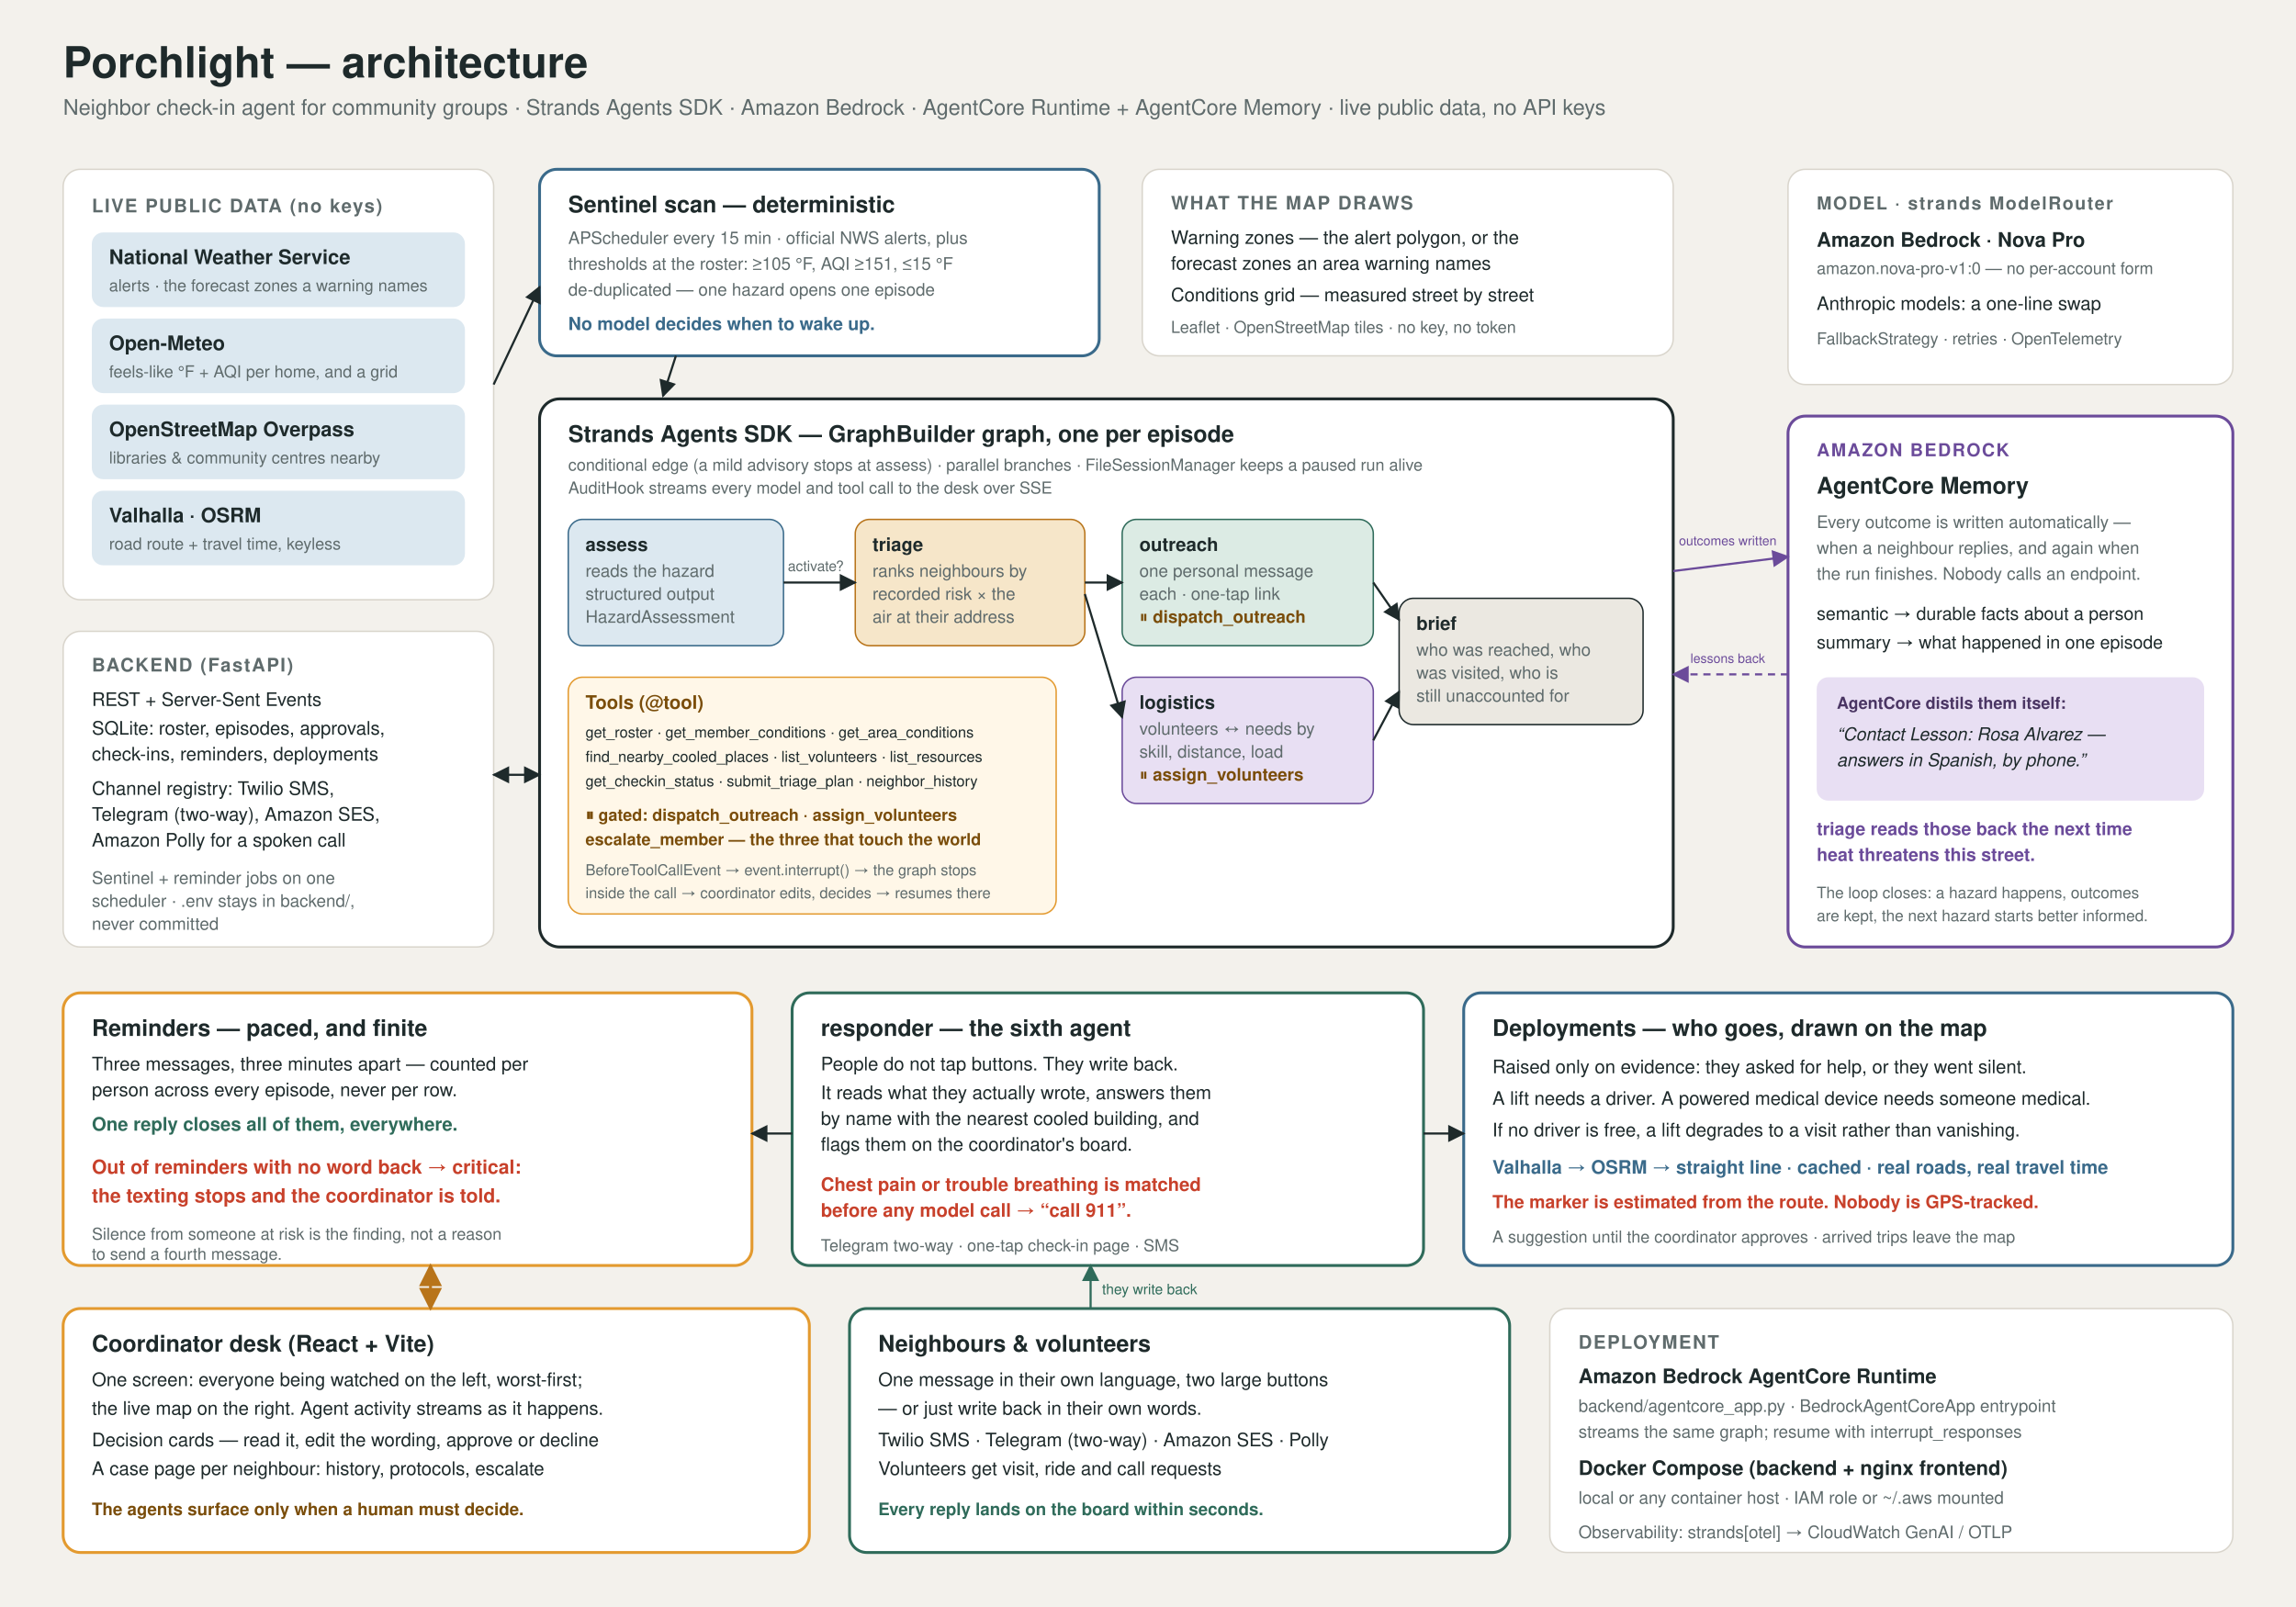
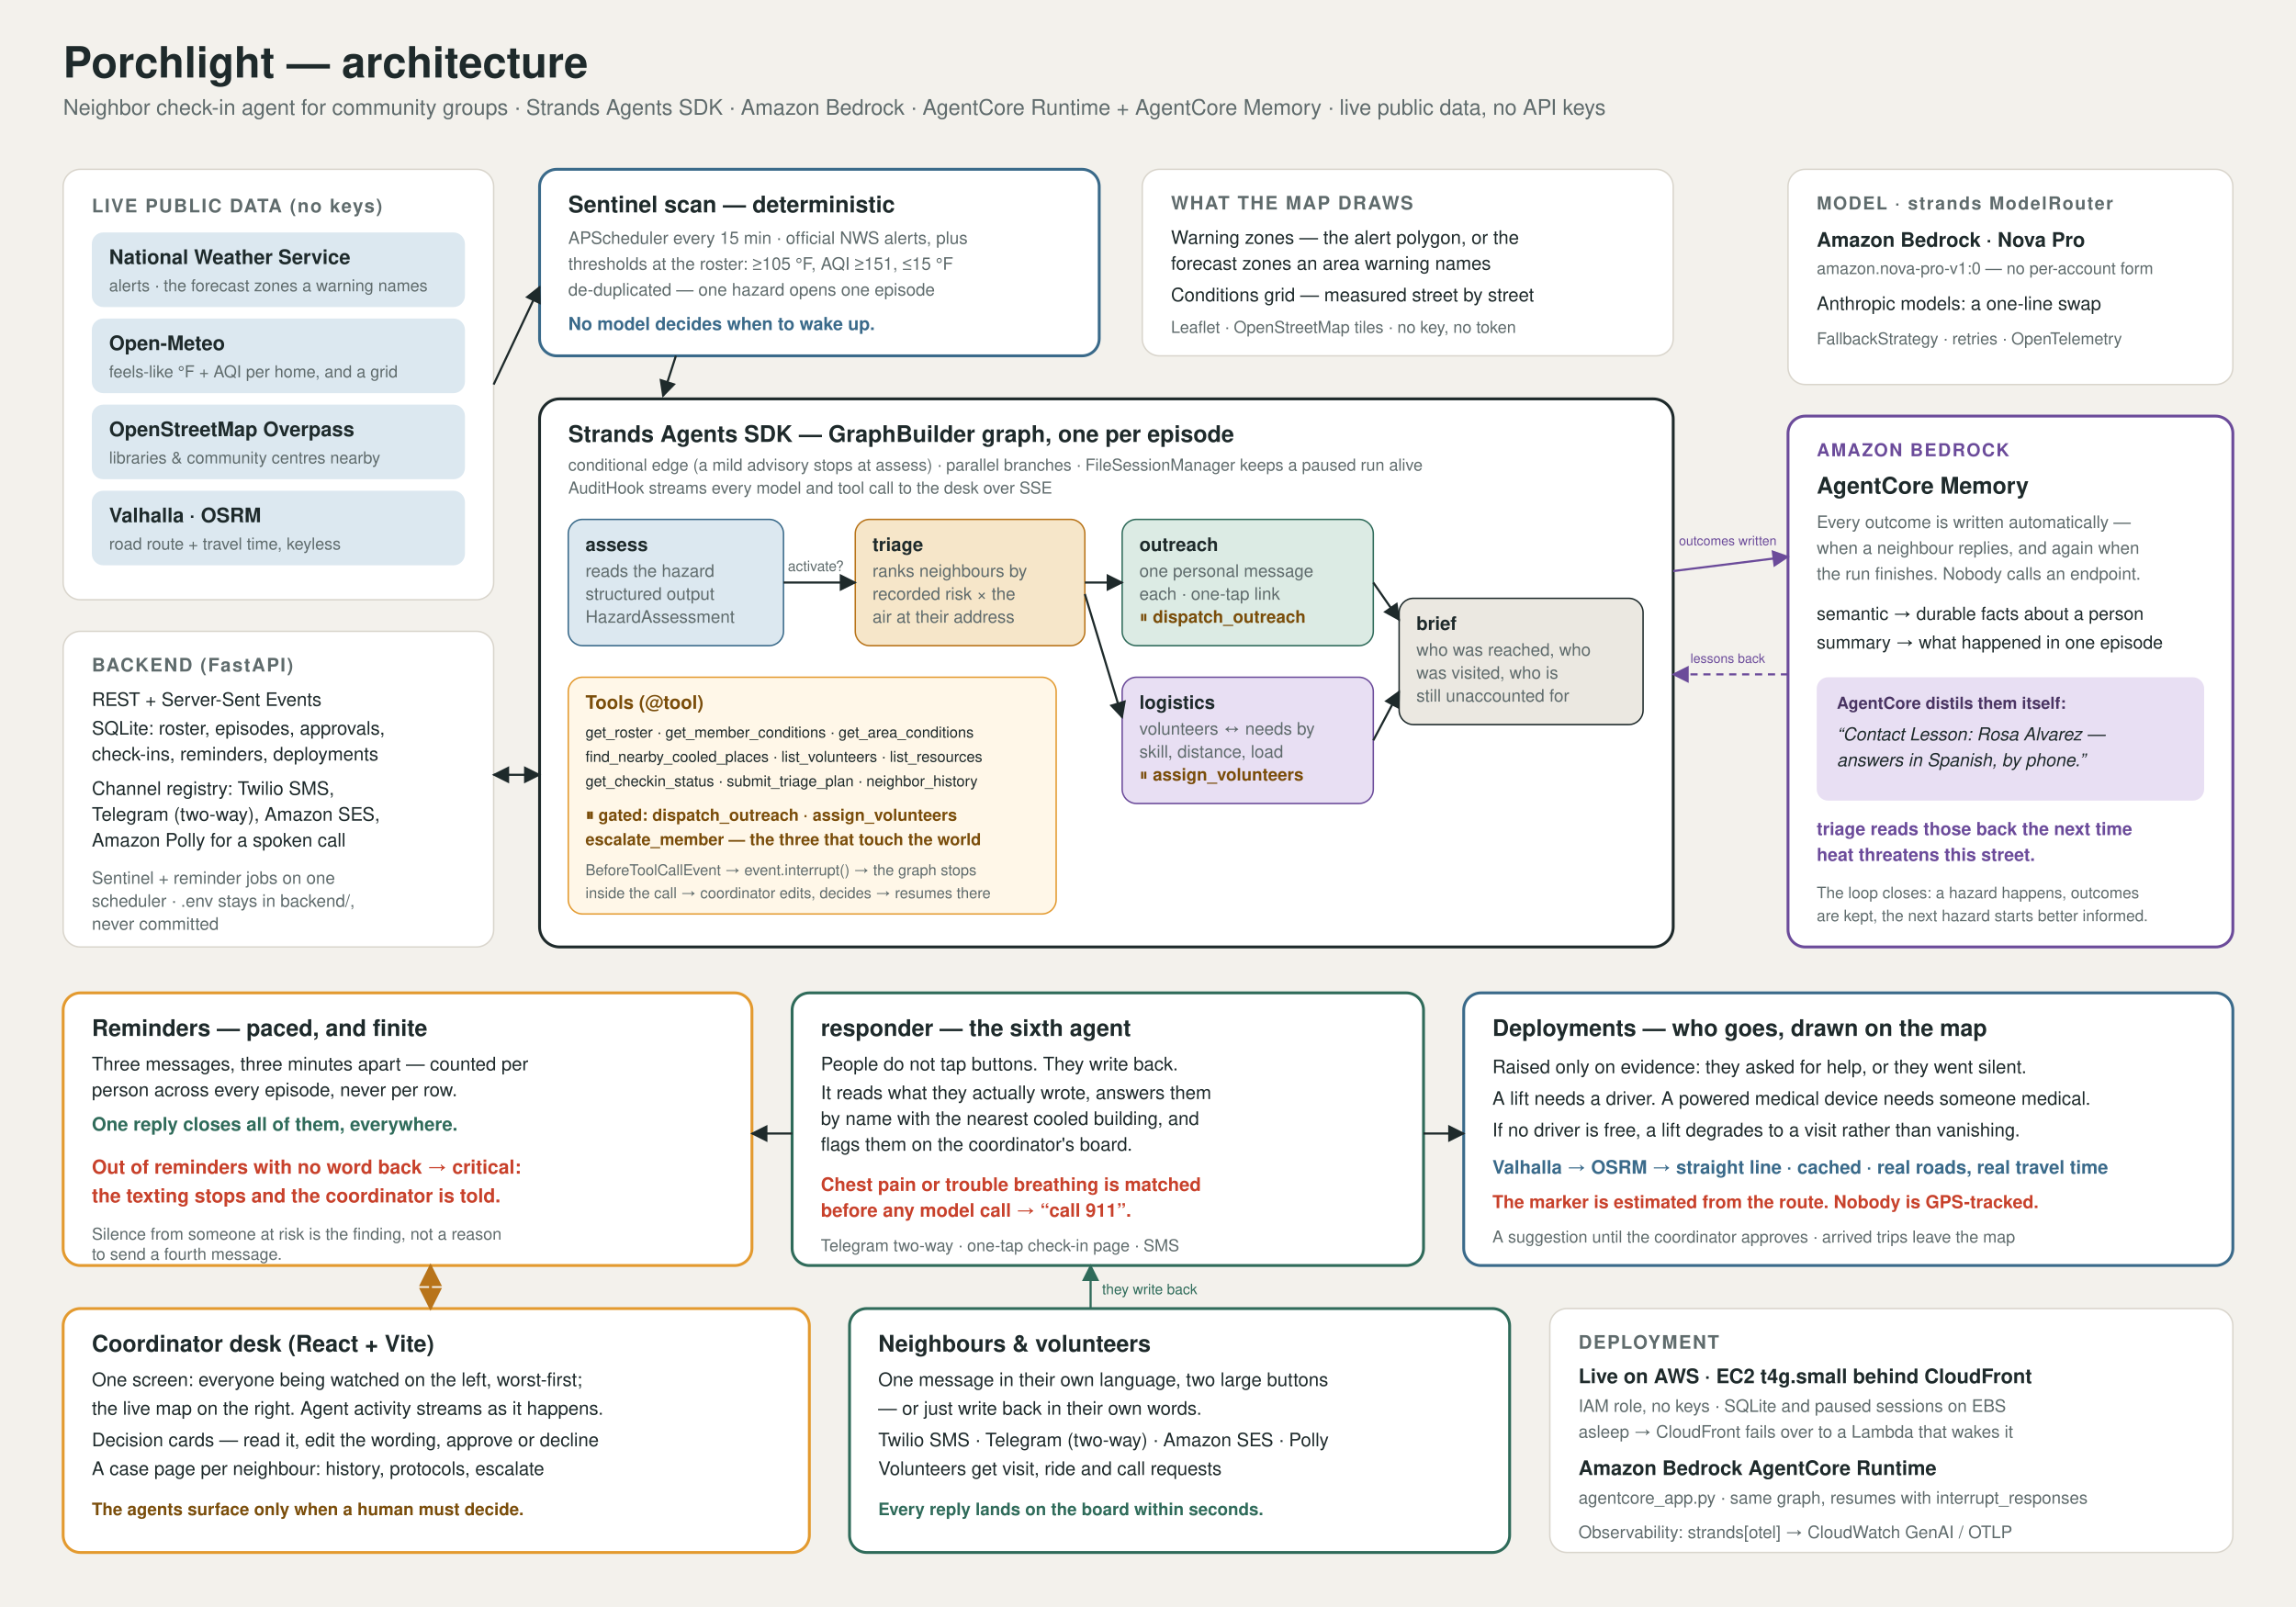
<svg xmlns="http://www.w3.org/2000/svg" width="1600" height="1120" viewBox="0 0 1600 1120" font-family="IBM Plex Sans, Helvetica, Arial, sans-serif">
  <defs>
    <marker id="arr" viewBox="0 0 10 10" refX="9" refY="5" markerWidth="8" markerHeight="8" orient="auto-start-reverse">
      <path d="M0 0L10 5L0 10z" fill="#1e2a2b" />
    </marker>
    <marker id="arrA" viewBox="0 0 10 10" refX="9" refY="5" markerWidth="8" markerHeight="8" orient="auto-start-reverse">
      <path d="M0 0L10 5L0 10z" fill="#b8741a" />
    </marker>
    <marker id="arrV" viewBox="0 0 10 10" refX="9" refY="5" markerWidth="8" markerHeight="8" orient="auto-start-reverse">
      <path d="M0 0L10 5L0 10z" fill="#6b4b9a" />
    </marker>
    <marker id="arrG" viewBox="0 0 10 10" refX="9" refY="5" markerWidth="8" markerHeight="8" orient="auto-start-reverse">
      <path d="M0 0L10 5L0 10z" fill="#2f6b5a" />
    </marker>
  </defs>
  <rect width="1600" height="1120" fill="#f3f1ec" />
  <text x="44" y="54" font-size="30" font-weight="700" fill="#1e2a2b">Porchlight — architecture</text>
  <text x="44" y="80" font-size="15" fill="#5f6b6c">Neighbor check-in agent for community groups · Strands Agents SDK · Amazon Bedrock · AgentCore Runtime + AgentCore Memory · live public data, no API keys</text>
  <rect x="44" y="118" width="300" height="300" rx="12" fill="#ffffff" stroke="#d9d5cc" />
  <text x="64" y="148" font-size="13" font-weight="700" fill="#5f6b6c" letter-spacing="1">LIVE PUBLIC DATA (no keys)</text>
  <rect x="64" y="162" width="260" height="52" rx="8" fill="#dce8f0" />
  <text x="76" y="184" font-size="14" font-weight="600" fill="#1e2a2b">National Weather Service</text>
  <text x="76" y="203" font-size="11.5" fill="#5f6b6c">alerts · the forecast zones a warning names</text>
  <rect x="64" y="222" width="260" height="52" rx="8" fill="#dce8f0" />
  <text x="76" y="244" font-size="14" font-weight="600" fill="#1e2a2b">Open-Meteo</text>
  <text x="76" y="263" font-size="11.5" fill="#5f6b6c">feels-like °F + AQI per home, and a grid</text>
  <rect x="64" y="282" width="260" height="52" rx="8" fill="#dce8f0" />
  <text x="76" y="304" font-size="14" font-weight="600" fill="#1e2a2b">OpenStreetMap Overpass</text>
  <text x="76" y="323" font-size="11.5" fill="#5f6b6c">libraries &amp; community centres nearby</text>
  <rect x="64" y="342" width="260" height="52" rx="8" fill="#dce8f0" />
  <text x="76" y="364" font-size="14" font-weight="600" fill="#1e2a2b">Valhalla · OSRM</text>
  <text x="76" y="383" font-size="11.5" fill="#5f6b6c">road route + travel time, keyless</text>
  <rect x="376" y="118" width="390" height="130" rx="12" fill="#ffffff" stroke="#3a6a8a" stroke-width="2" />
  <text x="396" y="148" font-size="16" font-weight="700" fill="#1e2a2b">Sentinel scan — deterministic</text>
  <text x="396" y="170" font-size="12" fill="#5f6b6c">APScheduler every 15 min · official NWS alerts, plus</text>
  <text x="396" y="188" font-size="12" fill="#5f6b6c">thresholds at the roster: ≥105 °F, AQI ≥151, ≤15 °F</text>
  <text x="396" y="206" font-size="12" fill="#5f6b6c">de-duplicated — one hazard opens one episode</text>
  <text x="396" y="230" font-size="12.5" font-weight="600" fill="#3a6a8a">No model decides when to wake up.</text>
  <line x1="344" y1="268" x2="376" y2="200" stroke="#1e2a2b" stroke-width="1.5" marker-end="url(#arr)" />
  <rect x="796" y="118" width="370" height="130" rx="12" fill="#ffffff" stroke="#d9d5cc" />
  <text x="816" y="146" font-size="13" font-weight="700" fill="#5f6b6c" letter-spacing="1">WHAT THE MAP DRAWS</text>
  <text x="816" y="170" font-size="13" fill="#1e2a2b">Warning zones — the alert polygon, or the</text>
  <text x="816" y="188" font-size="13" fill="#1e2a2b">forecast zones an area warning names</text>
  <text x="816" y="210" font-size="13" fill="#1e2a2b">Conditions grid — measured street by street</text>
  <text x="816" y="232" font-size="11.5" fill="#5f6b6c">Leaflet · OpenStreetMap tiles · no key, no token</text>
  <rect x="1246" y="118" width="310" height="150" rx="12" fill="#ffffff" stroke="#d9d5cc" />
  <text x="1266" y="146" font-size="12.5" font-weight="700" fill="#5f6b6c" letter-spacing="1">MODEL · strands ModelRouter</text>
  <text x="1266" y="172" font-size="14" font-weight="600" fill="#1e2a2b">Amazon Bedrock · Nova Pro</text>
  <text x="1266" y="191" font-size="11.5" fill="#5f6b6c">amazon.nova-pro-v1:0 — no per-account form</text>
  <text x="1266" y="216" font-size="13" fill="#1e2a2b">Anthropic models: a one-line swap</text>
  <text x="1266" y="240" font-size="11.5" fill="#5f6b6c">FallbackStrategy · retries · OpenTelemetry</text>
  <rect x="376" y="278" width="790" height="382" rx="14" fill="#ffffff" stroke="#1e2a2b" stroke-width="2" />
  <text x="396" y="308" font-size="16" font-weight="700" fill="#1e2a2b">Strands Agents SDK — GraphBuilder graph, one per episode</text>
  <text x="396" y="328" font-size="11.5" fill="#5f6b6c">conditional edge (a mild advisory stops at assess) · parallel branches · FileSessionManager keeps a paused run alive</text>
  <text x="396" y="344" font-size="11.5" fill="#5f6b6c">AuditHook streams every model and tool call to the desk over SSE</text>
  <g font-size="12">
    <rect x="396" y="362" width="150" height="88" rx="10" fill="#dce8f0" stroke="#3a6a8a" />
    <text x="408" y="384" font-size="13" font-weight="700" fill="#1e2a2b">assess</text>
    <text x="408" y="402" fill="#5f6b6c">reads the hazard</text>
    <text x="408" y="418" fill="#5f6b6c">structured output</text>
    <text x="408" y="434" fill="#5f6b6c">HazardAssessment</text>
    <rect x="596" y="362" width="160" height="88" rx="10" fill="#f6e6c9" stroke="#b8741a" />
    <text x="608" y="384" font-size="13" font-weight="700" fill="#1e2a2b">triage</text>
    <text x="608" y="402" fill="#5f6b6c">ranks neighbours by</text>
    <text x="608" y="418" fill="#5f6b6c">recorded risk × the</text>
    <text x="608" y="434" fill="#5f6b6c">air at their address</text>
    <rect x="782" y="362" width="175" height="88" rx="10" fill="#dcebe4" stroke="#2f6b5a" />
    <text x="794" y="384" font-size="13" font-weight="700" fill="#1e2a2b">outreach</text>
    <text x="794" y="402" fill="#5f6b6c">one personal message</text>
    <text x="794" y="418" fill="#5f6b6c">each · one-tap link</text>
    <text x="794" y="434" font-weight="600" fill="#7a4d0a">⏸ dispatch_outreach</text>
    <rect x="782" y="472" width="175" height="88" rx="10" fill="#e8dff3" stroke="#6b4b9a" />
    <text x="794" y="494" font-size="13" font-weight="700" fill="#1e2a2b">logistics</text>
    <text x="794" y="512" fill="#5f6b6c">volunteers ↔ needs by</text>
    <text x="794" y="528" fill="#5f6b6c">skill, distance, load</text>
    <text x="794" y="544" font-weight="600" fill="#7a4d0a">⏸ assign_volunteers</text>
    <rect x="975" y="417" width="170" height="88" rx="10" fill="#ebe8e1" stroke="#1e2a2b" />
    <text x="987" y="439" font-size="13" font-weight="700" fill="#1e2a2b">brief</text>
    <text x="987" y="457" fill="#5f6b6c">who was reached, who</text>
    <text x="987" y="473" fill="#5f6b6c">was visited, who is</text>
    <text x="987" y="489" fill="#5f6b6c">still unaccounted for</text>
  </g>
  <line x1="546" y1="406" x2="596" y2="406" stroke="#1e2a2b" stroke-width="1.5" marker-end="url(#arr)" />
  <text x="549" y="398" font-size="10" fill="#5f6b6c">activate?</text>
  <line x1="756" y1="406" x2="782" y2="406" stroke="#1e2a2b" stroke-width="1.5" marker-end="url(#arr)" />
  <line x1="756" y1="414" x2="782" y2="500" stroke="#1e2a2b" stroke-width="1.5" marker-end="url(#arr)" />
  <line x1="957" y1="406" x2="975" y2="432" stroke="#1e2a2b" stroke-width="1.5" marker-end="url(#arr)" />
  <line x1="957" y1="516" x2="975" y2="482" stroke="#1e2a2b" stroke-width="1.5" marker-end="url(#arr)" />
  <line x1="471" y1="248" x2="462" y2="276" stroke="#1e2a2b" stroke-width="1.5" marker-end="url(#arr)" />
  <rect x="396" y="472" width="340" height="165" rx="10" fill="#fff7e8" stroke="#e39a2f" />
  <text x="408" y="494" font-size="13" font-weight="700" fill="#7a4d0a">Tools (@tool)</text>
  <text x="408" y="514" font-size="10.5" fill="#1e2a2b">get_roster · get_member_conditions · get_area_conditions</text>
  <text x="408" y="531" font-size="10.5" fill="#1e2a2b">find_nearby_cooled_places · list_volunteers · list_resources</text>
  <text x="408" y="548" font-size="10.5" fill="#1e2a2b">get_checkin_status · submit_triage_plan · neighbor_history</text>
  <text x="408" y="572" font-size="11.5" font-weight="700" fill="#7a4d0a">⏸ gated: dispatch_outreach · assign_volunteers</text>
  <text x="408" y="589" font-size="11.5" font-weight="700" fill="#7a4d0a">escalate_member — the three that touch the world</text>
  <text x="408" y="610" font-size="10.5" fill="#5f6b6c">BeforeToolCallEvent → event.interrupt() → the graph stops</text>
  <text x="408" y="626" font-size="10.5" fill="#5f6b6c">inside the call → coordinator edits, decides → resumes there</text>
  <rect x="1246" y="290" width="310" height="370" rx="12" fill="#ffffff" stroke="#6b4b9a" stroke-width="2" />
  <text x="1266" y="318" font-size="12.5" font-weight="700" fill="#6b4b9a" letter-spacing="1">AMAZON BEDROCK</text>
  <text x="1266" y="344" font-size="16" font-weight="700" fill="#1e2a2b">AgentCore Memory</text>
  <text x="1266" y="368" font-size="12" fill="#5f6b6c">Every outcome is written automatically —</text>
  <text x="1266" y="386" font-size="12" fill="#5f6b6c">when a neighbour replies, and again when</text>
  <text x="1266" y="404" font-size="12" fill="#5f6b6c">the run finishes. Nobody calls an endpoint.</text>
  <text x="1266" y="432" font-size="12.5" fill="#1e2a2b">semantic → durable facts about a person</text>
  <text x="1266" y="452" font-size="12.5" fill="#1e2a2b">summary → what happened in one episode</text>
  <rect x="1266" y="472" width="270" height="86" rx="8" fill="#e8dff3" />
  <text x="1280" y="494" font-size="11.5" font-weight="700" fill="#4a3563">AgentCore distils them itself:</text>
  <text x="1280" y="516" font-size="12.5" font-style="italic" fill="#1e2a2b">“Contact Lesson: Rosa Alvarez —</text>
  <text x="1280" y="534" font-size="12.5" font-style="italic" fill="#1e2a2b">answers in Spanish, by phone.”</text>
  <text x="1266" y="582" font-size="12.5" font-weight="600" fill="#6b4b9a">triage reads those back the next time</text>
  <text x="1266" y="600" font-size="12.5" font-weight="600" fill="#6b4b9a">heat threatens this street.</text>
  <text x="1266" y="626" font-size="11" fill="#5f6b6c">The loop closes: a hazard happens, outcomes</text>
  <text x="1266" y="642" font-size="11" fill="#5f6b6c">are kept, the next hazard starts better informed.</text>
  <line x1="1166" y1="398" x2="1246" y2="388" stroke="#6b4b9a" stroke-width="1.5" marker-end="url(#arrV)" />
  <text x="1170" y="380" font-size="9" fill="#6b4b9a">outcomes written</text>
  <line x1="1246" y1="470" x2="1166" y2="470" stroke="#6b4b9a" stroke-width="1.5" stroke-dasharray="5 4" marker-end="url(#arrV)" />
  <text x="1178" y="462" font-size="9" fill="#6b4b9a">lessons back</text>
  <rect x="44" y="440" width="300" height="220" rx="12" fill="#ffffff" stroke="#d9d5cc" />
  <text x="64" y="468" font-size="13" font-weight="700" fill="#5f6b6c" letter-spacing="1">BACKEND (FastAPI)</text>
  <text x="64" y="492" font-size="13" fill="#1e2a2b">REST + Server-Sent Events</text>
  <text x="64" y="512" font-size="13" fill="#1e2a2b">SQLite: roster, episodes, approvals,</text>
  <text x="64" y="530" font-size="13" fill="#1e2a2b">check-ins, reminders, deployments</text>
  <text x="64" y="554" font-size="13" fill="#1e2a2b">Channel registry: Twilio SMS,</text>
  <text x="64" y="572" font-size="13" fill="#1e2a2b">Telegram (two-way), Amazon SES,</text>
  <text x="64" y="590" font-size="13" fill="#1e2a2b">Amazon Polly for a spoken call</text>
  <text x="64" y="616" font-size="12" fill="#5f6b6c">Sentinel + reminder jobs on one</text>
  <text x="64" y="632" font-size="12" fill="#5f6b6c">scheduler · .env stays in backend/,</text>
  <text x="64" y="648" font-size="12" fill="#5f6b6c">never committed</text>
  <line x1="344" y1="540" x2="376" y2="540" stroke="#1e2a2b" stroke-width="1.5" marker-end="url(#arr)" marker-start="url(#arr)" />
  <rect x="44" y="692" width="480" height="190" rx="12" fill="#ffffff" stroke="#e39a2f" stroke-width="2" />
  <text x="64" y="722" font-size="16" font-weight="700" fill="#1e2a2b">Reminders — paced, and finite</text>
  <text x="64" y="746" font-size="13" fill="#1e2a2b">Three messages, three minutes apart — counted per</text>
  <text x="64" y="764" font-size="13" fill="#1e2a2b">person across every episode, never per row.</text>
  <text x="64" y="788" font-size="13" font-weight="600" fill="#2f6b5a">One reply closes all of them, everywhere.</text>
  <text x="64" y="818" font-size="13.5" font-weight="700" fill="#c8412b">Out of reminders with no word back → critical:</text>
  <text x="64" y="838" font-size="13.5" font-weight="700" fill="#c8412b">the texting stops and the coordinator is told.</text>
  <text x="64" y="864" font-size="11.5" fill="#5f6b6c">Silence from someone at risk is the finding, not a reason</text>
  <text x="64" y="878" font-size="11.5" fill="#5f6b6c">to send a fourth message.</text>
  <rect x="552" y="692" width="440" height="190" rx="12" fill="#ffffff" stroke="#2f6b5a" stroke-width="2" />
  <text x="572" y="722" font-size="16" font-weight="700" fill="#1e2a2b">responder — the sixth agent</text>
  <text x="572" y="746" font-size="13" fill="#1e2a2b">People do not tap buttons. They write back.</text>
  <text x="572" y="766" font-size="13" fill="#1e2a2b">It reads what they actually wrote, answers them</text>
  <text x="572" y="784" font-size="13" fill="#1e2a2b">by name with the nearest cooled building, and</text>
  <text x="572" y="802" font-size="13" fill="#1e2a2b">flags them on the coordinator's board.</text>
  <text x="572" y="830" font-size="13" font-weight="700" fill="#c8412b">Chest pain or trouble breathing is matched</text>
  <text x="572" y="848" font-size="13" font-weight="700" fill="#c8412b">before any model call → “call 911”.</text>
  <text x="572" y="872" font-size="11.5" fill="#5f6b6c">Telegram two-way · one-tap check-in page · SMS</text>
  <line x1="552" y1="790" x2="524" y2="790" stroke="#1e2a2b" stroke-width="1.5" marker-end="url(#arr)" />
  <rect x="1020" y="692" width="536" height="190" rx="12" fill="#ffffff" stroke="#3a6a8a" stroke-width="2" />
  <text x="1040" y="722" font-size="16" font-weight="700" fill="#1e2a2b">Deployments — who goes, drawn on the map</text>
  <text x="1040" y="748" font-size="13" fill="#1e2a2b">Raised only on evidence: they asked for help, or they went silent.</text>
  <text x="1040" y="770" font-size="13" fill="#1e2a2b">A lift needs a driver. A powered medical device needs someone medical.</text>
  <text x="1040" y="792" font-size="13" fill="#1e2a2b">If no driver is free, a lift degrades to a visit rather than vanishing.</text>
  <text x="1040" y="818" font-size="13" font-weight="600" fill="#3a6a8a">Valhalla → OSRM → straight line · cached · real roads, real travel time</text>
  <text x="1040" y="842" font-size="12.5" font-weight="700" fill="#c8412b">The marker is estimated from the route. Nobody is GPS-tracked.</text>
  <text x="1040" y="866" font-size="11.5" fill="#5f6b6c">A suggestion until the coordinator approves · arrived trips leave the map</text>
  <line x1="992" y1="790" x2="1020" y2="790" stroke="#1e2a2b" stroke-width="1.5" marker-end="url(#arr)" />
  <rect x="44" y="912" width="520" height="170" rx="12" fill="#ffffff" stroke="#e39a2f" stroke-width="2" />
  <text x="64" y="942" font-size="16" font-weight="700" fill="#1e2a2b">Coordinator desk (React + Vite)</text>
  <text x="64" y="966" font-size="13" fill="#1e2a2b">One screen: everyone being watched on the left, worst-first;</text>
  <text x="64" y="986" font-size="13" fill="#1e2a2b">the live map on the right. Agent activity streams as it happens.</text>
  <text x="64" y="1008" font-size="13" fill="#1e2a2b">Decision cards — read it, edit the wording, approve or decline</text>
  <text x="64" y="1028" font-size="13" fill="#1e2a2b">A case page per neighbour: history, protocols, escalate</text>
  <text x="64" y="1056" font-size="12" font-weight="600" fill="#7a4d0a">The agents surface only when a human must decide.</text>
  <line x1="300" y1="882" x2="300" y2="912" stroke="#b8741a" stroke-width="2" marker-end="url(#arrA)" marker-start="url(#arrA)" />
  <rect x="592" y="912" width="460" height="170" rx="12" fill="#ffffff" stroke="#2f6b5a" stroke-width="2" />
  <text x="612" y="942" font-size="16" font-weight="700" fill="#1e2a2b">Neighbours &amp; volunteers</text>
  <text x="612" y="966" font-size="13" fill="#1e2a2b">One message in their own language, two large buttons</text>
  <text x="612" y="986" font-size="13" fill="#1e2a2b">— or just write back in their own words.</text>
  <text x="612" y="1008" font-size="13" fill="#1e2a2b">Twilio SMS · Telegram (two-way) · Amazon SES · Polly</text>
  <text x="612" y="1028" font-size="13" fill="#1e2a2b">Volunteers get visit, ride and call requests</text>
  <text x="612" y="1056" font-size="12" font-weight="600" fill="#2f6b5a">Every reply lands on the board within seconds.</text>
  <line x1="760" y1="912" x2="760" y2="882" stroke="#2f6b5a" stroke-width="1.5" marker-end="url(#arrG)" />
  <text x="768" y="902" font-size="10" fill="#2f6b5a">they write back</text>
  <rect x="1080" y="912" width="476" height="170" rx="12" fill="#ffffff" stroke="#d9d5cc" />
  <text x="1100" y="940" font-size="13" font-weight="700" fill="#5f6b6c" letter-spacing="1">DEPLOYMENT</text>
-   <text x="1100" y="964" font-size="14" font-weight="600" fill="#1e2a2b">Amazon Bedrock AgentCore Runtime</text>
-   <text x="1100" y="984" font-size="12" fill="#5f6b6c">backend/agentcore_app.py · BedrockAgentCoreApp entrypoint</text>
-   <text x="1100" y="1002" font-size="12" fill="#5f6b6c">streams the same graph; resume with interrupt_responses</text>
-   <text x="1100" y="1028" font-size="14" font-weight="600" fill="#1e2a2b">Docker Compose (backend + nginx frontend)</text>
-   <text x="1100" y="1048" font-size="12" fill="#5f6b6c">local or any container host · IAM role or ~/.aws mounted</text>
+   <text x="1100" y="964" font-size="14" font-weight="600" fill="#1e2a2b">Live on AWS · EC2 t4g.small behind CloudFront</text>
+   <text x="1100" y="984" font-size="12" fill="#5f6b6c">IAM role, no keys · SQLite and paused sessions on EBS</text>
+   <text x="1100" y="1002" font-size="12" fill="#5f6b6c">asleep → CloudFront fails over to a Lambda that wakes it</text>
+   <text x="1100" y="1028" font-size="14" font-weight="600" fill="#1e2a2b">Amazon Bedrock AgentCore Runtime</text>
+   <text x="1100" y="1048" font-size="12" fill="#5f6b6c">agentcore_app.py · same graph, resumes with interrupt_responses</text>
  <text x="1100" y="1072" font-size="12" fill="#5f6b6c">Observability: strands[otel] → CloudWatch GenAI / OTLP</text>
</svg>
